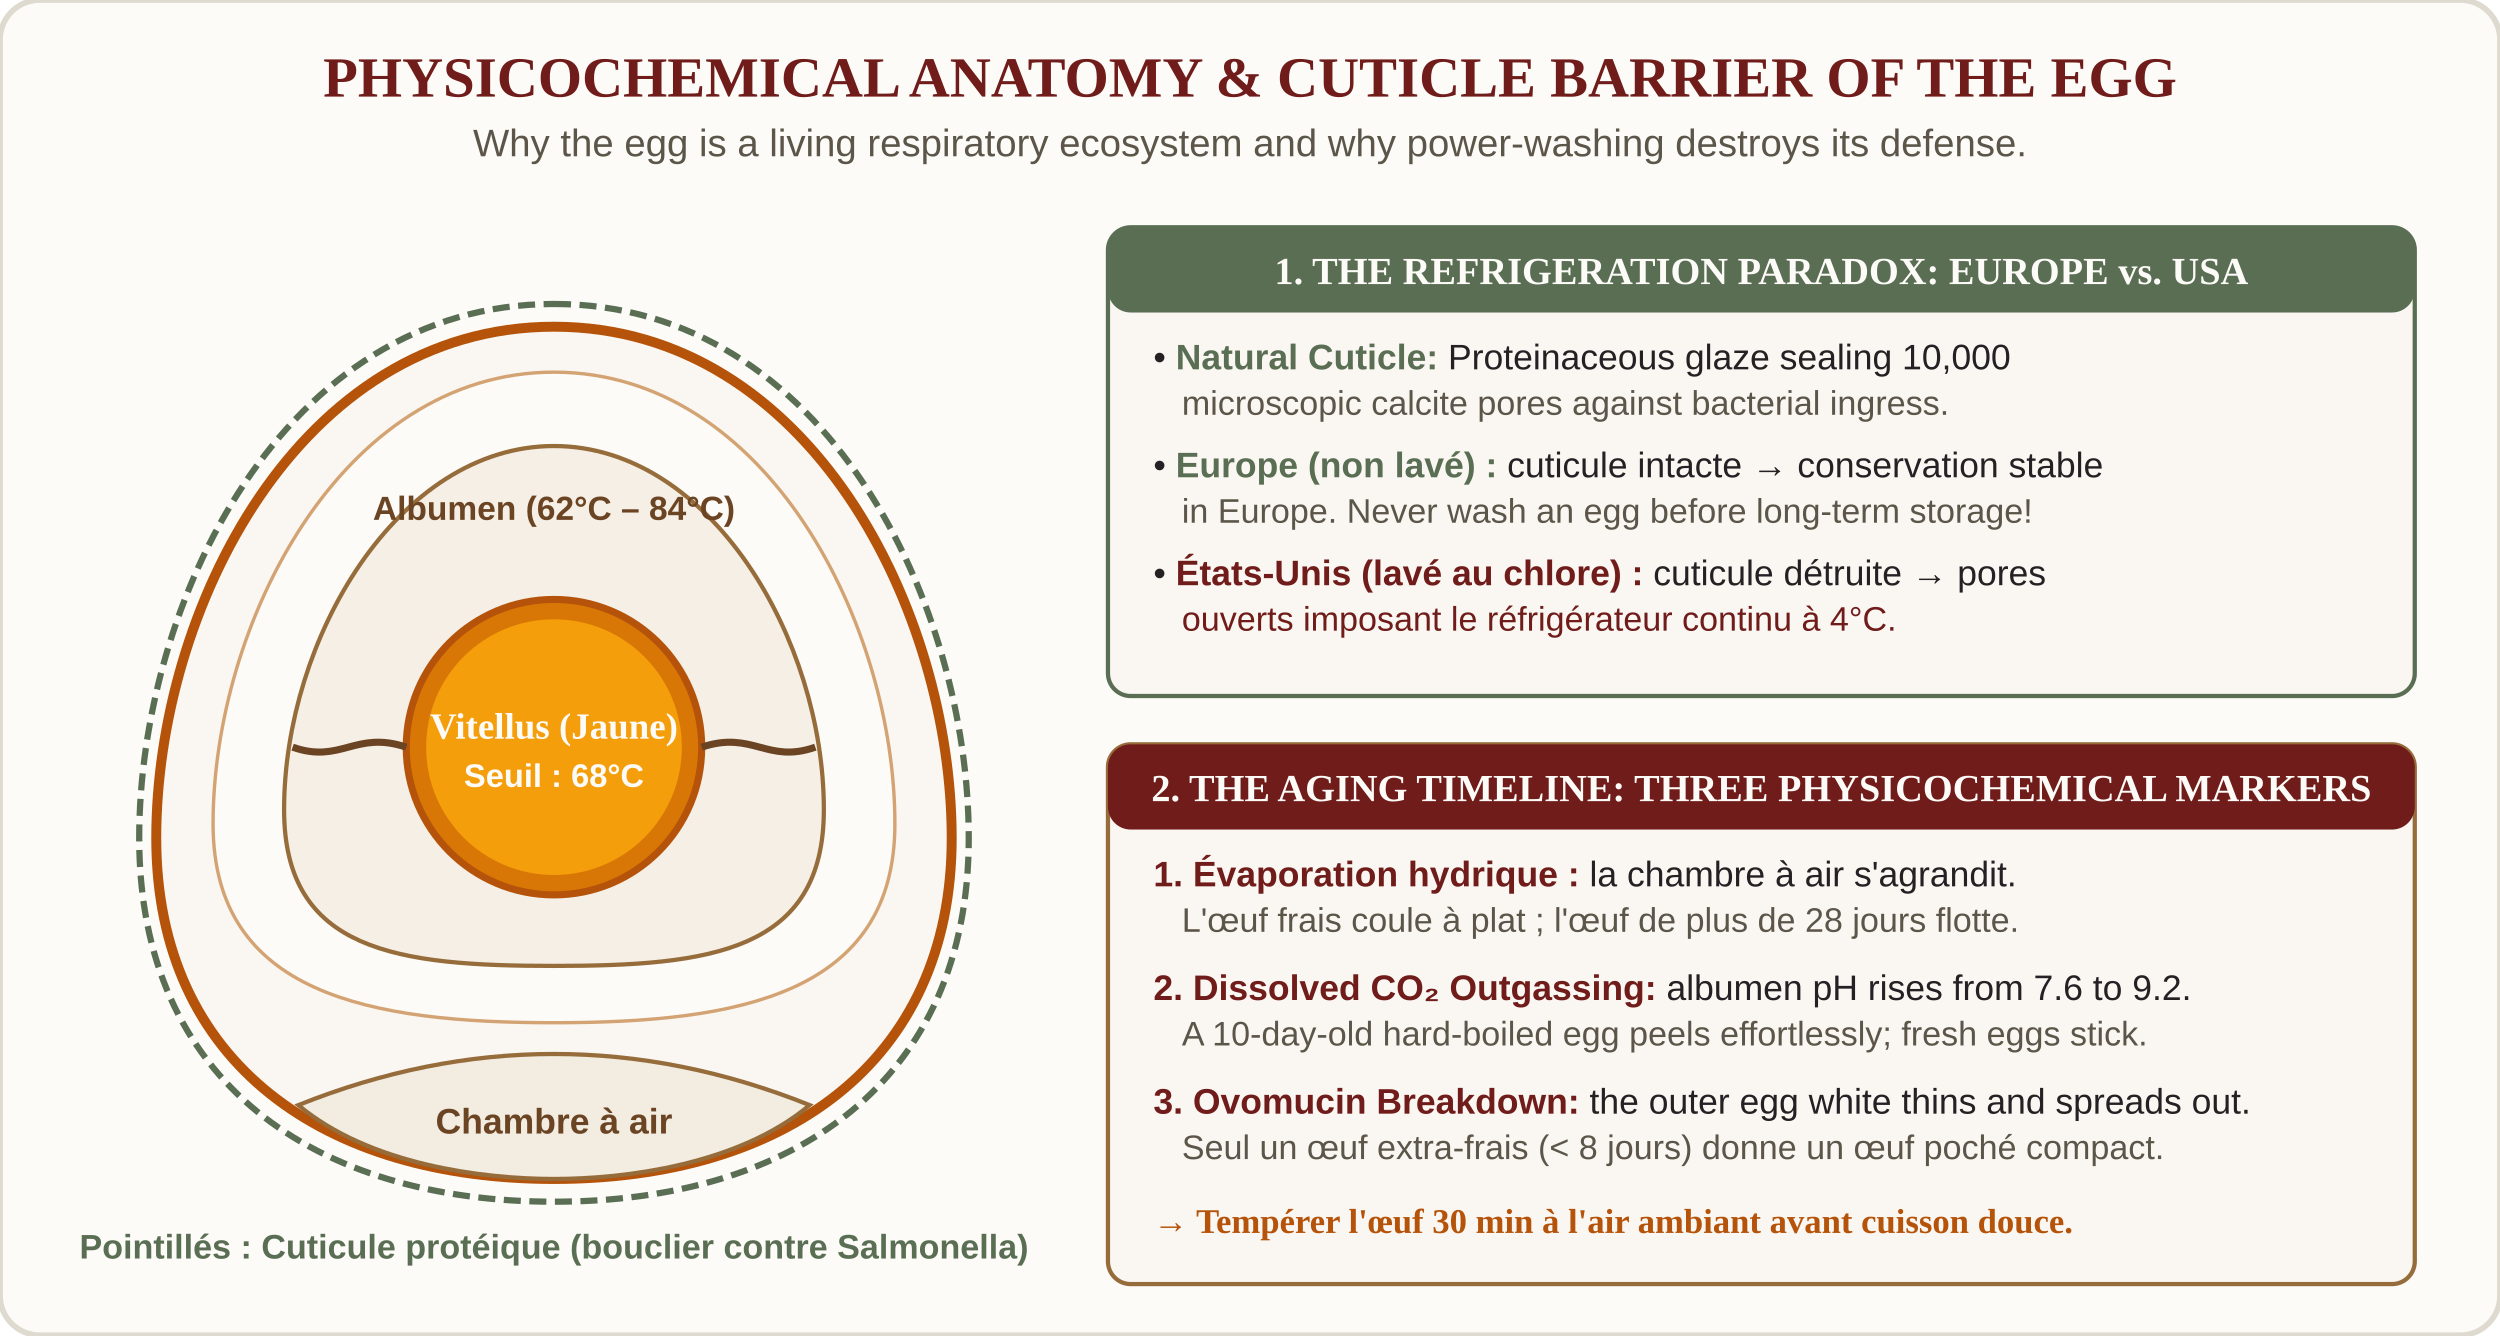
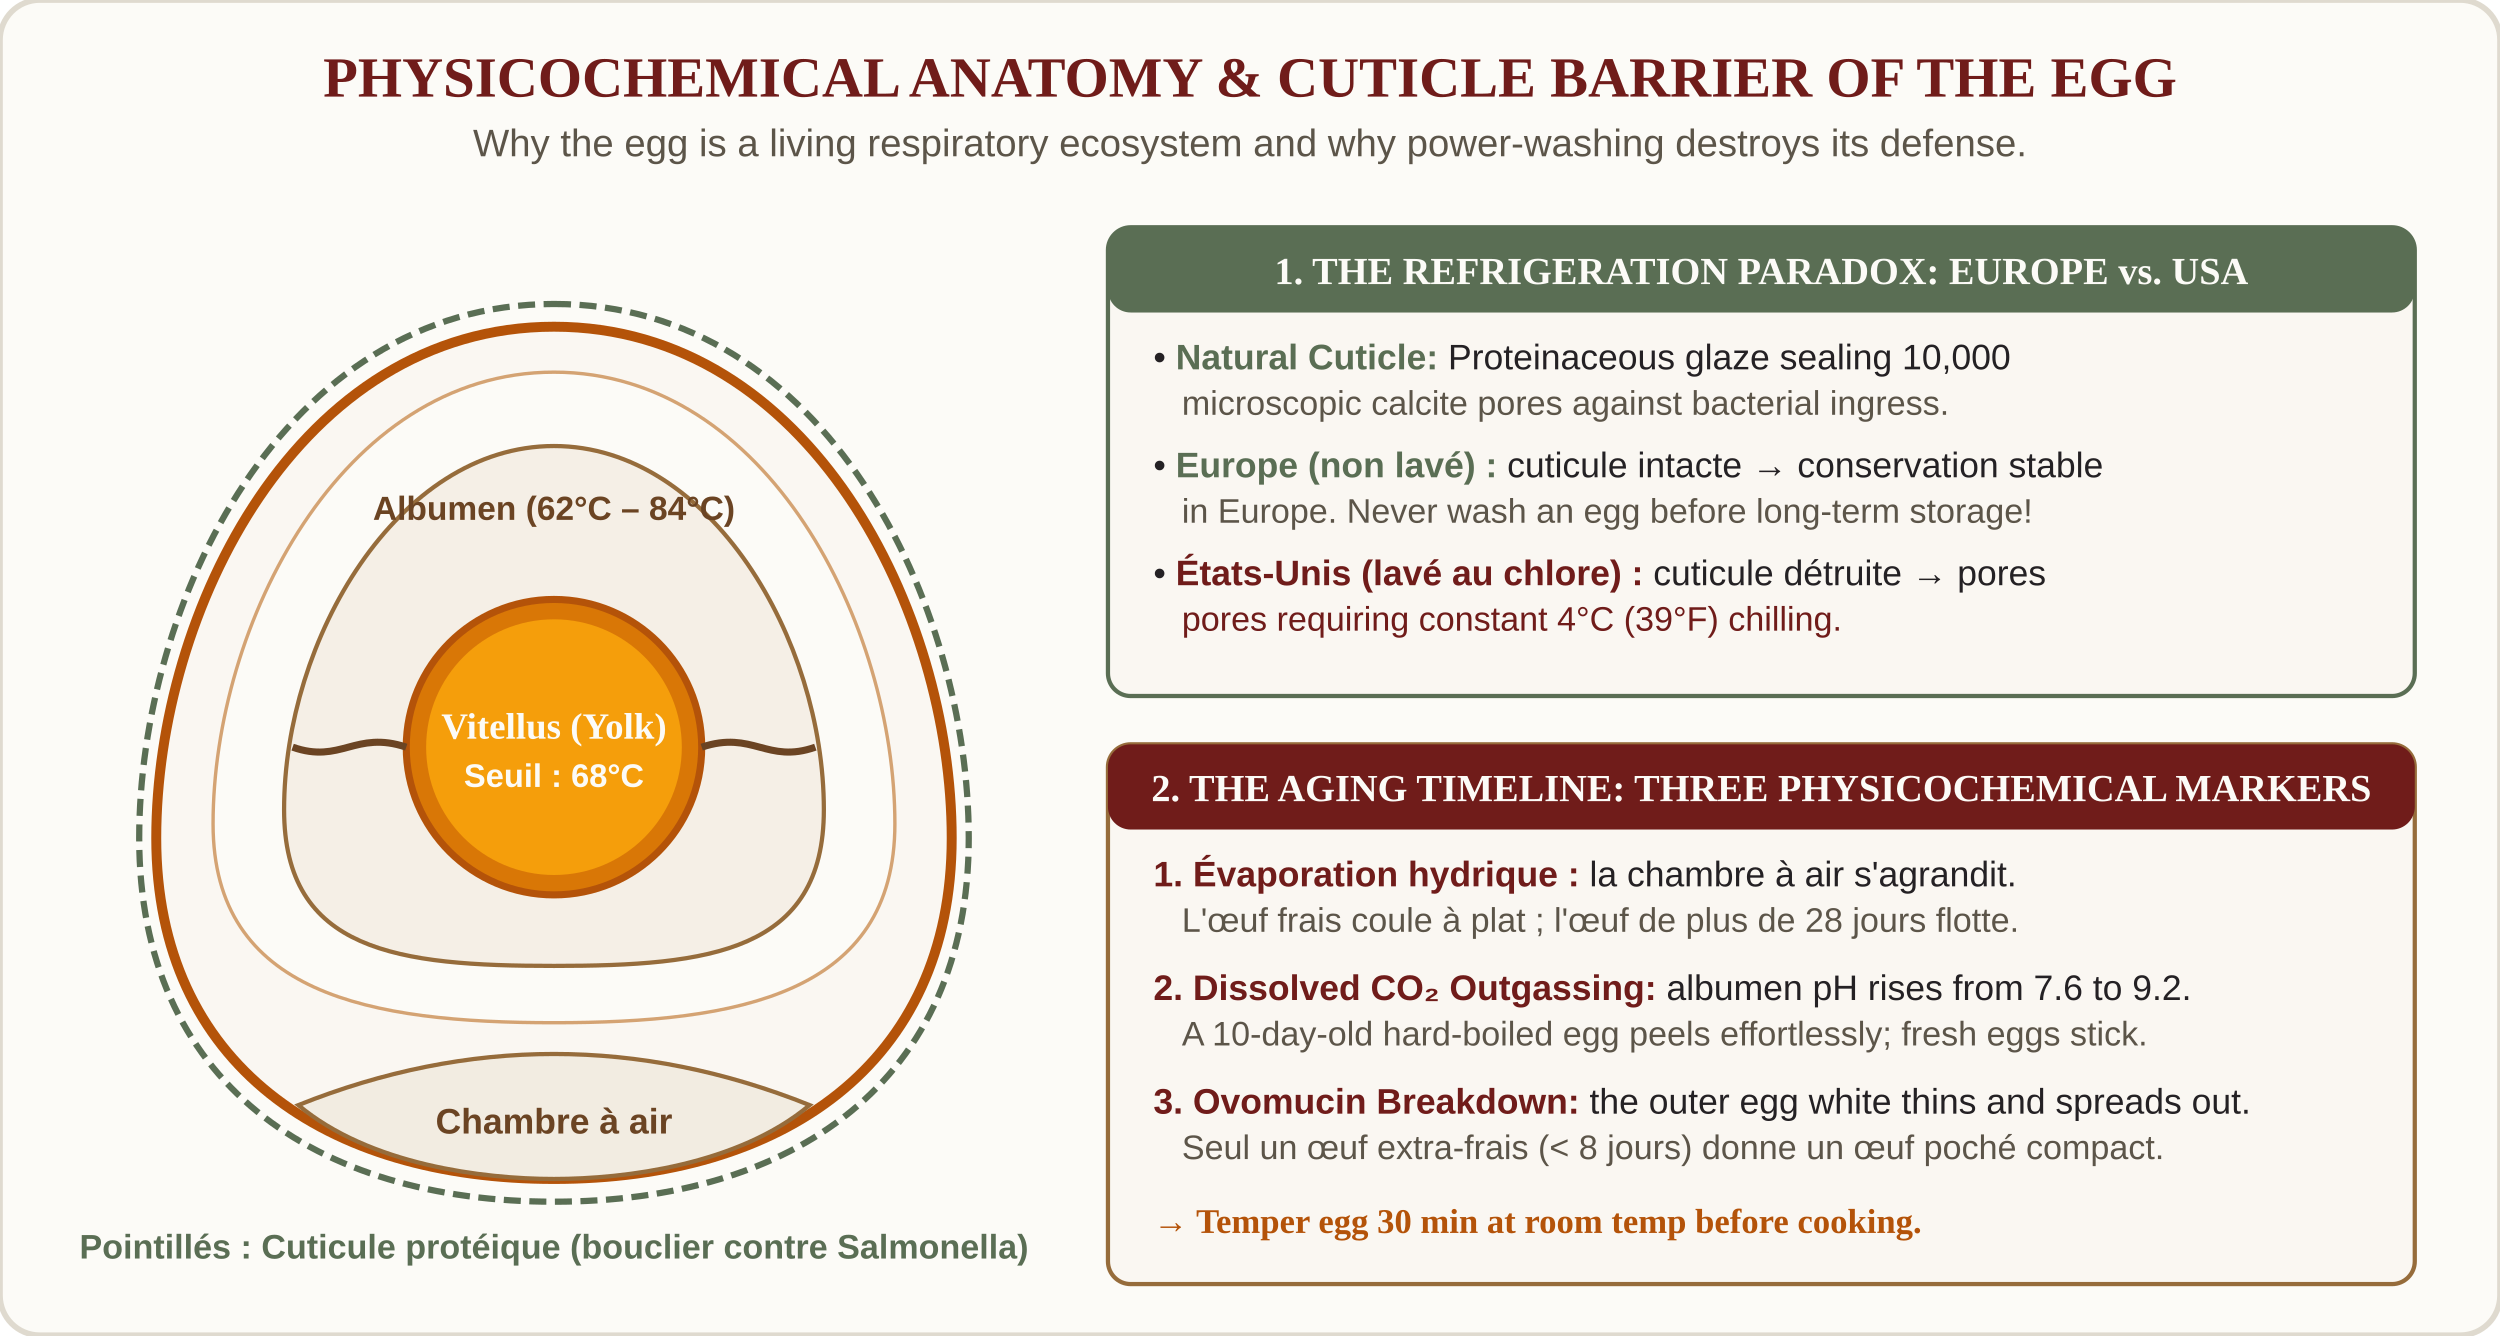
<svg xmlns="http://www.w3.org/2000/svg" viewBox="0 0 880 470" width="100%" height="100%">
  <rect width="880" height="470" rx="14" fill="#FCFBF7" stroke="#DFDACF" stroke-width="2" />
  <text x="440" y="34" font-family="Liberation Serif, Georgia, serif" font-size="20" font-weight="bold" fill="#701C1A" text-anchor="middle">PHYSICOCHEMICAL ANATOMY &amp; CUTICLE BARRIER OF THE EGG</text>
  <text x="440" y="55" font-family="Liberation Sans, Arial, sans-serif" font-size="13.5" fill="#5C5549" text-anchor="middle">Why the egg is a living respiratory ecosystem and why power-washing destroys its defense.</text>
  <g transform="translate(55, 95)">
    <path d="M 140 12 C 236 12 286 118 286 200 C 286 286 224 328 140 328 C 56 328 -6 286 -6 200 C -6 118 44 12 140 12 Z" fill="none" stroke="#5A6E54" stroke-width="2.2" stroke-dasharray="6,3" />
    <path d="M 140 20 C 230 20 280 120 280 200 C 280 280 220 320 140 320 C 60 320 0 280 0 200 C 0 120 50 20 140 20 Z" fill="#FAF7F2" stroke="#B45309" stroke-width="3.5" />
    <path d="M 50 294 Q 140 258 230 294 C 205 315 165 320 140 320 C 115 320 75 315 50 294 Z" fill="#F2ECE1" stroke="#966C3B" stroke-width="1.5" />
    <text x="140" y="304" font-family="Liberation Sans, Arial, sans-serif" font-size="12.5" font-weight="bold" fill="#6B4423" text-anchor="middle">Chambre à air</text>
    <path d="M 140 36 C 215 36 260 125 260 195 C 260 255 205 265 140 265 C 75 265 20 255 20 195 C 20 125 65 36 140 36 Z" fill="#FCFBF7" stroke="#D4A373" stroke-width="1.2" />
    <path d="M 140 62 C 195 62 235 130 235 190 C 235 240 195 245 140 245 C 85 245 45 240 45 190 C 45 130 85 62 140 62 Z" fill="#F5EFE6" stroke="#966C3B" stroke-width="1.5" />
    <text x="140" y="88" font-family="Liberation Sans, Arial, sans-serif" font-size="11.8" font-weight="bold" fill="#6B4423" text-anchor="middle">Albumen (62°C – 84°C)</text>
    <circle cx="140" cy="168" r="52" fill="#D97706" stroke="#B45309" stroke-width="2.5" />
    <circle cx="140" cy="168" r="45" fill="#F59E0B" />
-     <text x="140" y="165" font-family="Liberation Serif, Georgia, serif" font-size="13" font-weight="bold" fill="#FCFBF7" text-anchor="middle">Vitellus (Jaune)</text>
+     <text x="140" y="165" font-family="Liberation Serif, Georgia, serif" font-size="13" font-weight="bold" fill="#FCFBF7" text-anchor="middle">Vitellus (Yolk)</text>
    <text x="140" y="182" font-family="Liberation Sans, Arial, sans-serif" font-size="11.5" font-weight="bold" fill="#FCFBF7" text-anchor="middle">Seuil : 68°C</text>
    <path d="M 88 168 C 70 162 65 174 48 168" fill="none" stroke="#6B4423" stroke-width="2.5" />
    <path d="M 192 168 C 210 162 215 174 232 168" fill="none" stroke="#6B4423" stroke-width="2.5" />
    <text x="140" y="348" font-family="Liberation Sans, Arial, sans-serif" font-size="12" font-weight="bold" fill="#5A6E54" text-anchor="middle">Pointillés : Cuticule protéique (bouclier contre Salmonella)</text>
  </g>
  <g transform="translate(390, 80)">
    <rect width="460" height="165" rx="8" fill="#FAF7F2" stroke="#5A6E54" stroke-width="1.5" />
    <rect width="460" height="30" rx="8" fill="#5A6E54" />
    <text x="230" y="20" font-family="Liberation Serif, Georgia, serif" font-size="13.5" font-weight="bold" fill="#FCFBF7" text-anchor="middle">1. THE REFRIGERATION PARADOX: EUROPE vs. USA</text>
    <text x="16" y="50" font-family="Liberation Sans, Arial, sans-serif" font-size="12.5" fill="#242124">• <tspan font-weight="bold" fill="#5A6E54">Natural Cuticle:</tspan> Proteinaceous glaze sealing 10,000</text>
    <text x="26" y="66" font-family="Liberation Sans, Arial, sans-serif" font-size="12.0" fill="#5C5549">microscopic calcite pores against bacterial ingress.</text>
    <text x="16" y="88" font-family="Liberation Sans, Arial, sans-serif" font-size="12.5" fill="#242124">• <tspan font-weight="bold" fill="#5A6E54">Europe (non lavé) :</tspan> cuticule intacte → conservation stable</text>
    <text x="26" y="104" font-family="Liberation Sans, Arial, sans-serif" font-size="12.0" fill="#5C5549">in Europe. Never wash an egg before long-term storage!</text>
    <text x="16" y="126" font-family="Liberation Sans, Arial, sans-serif" font-size="12.5" fill="#242124">• <tspan font-weight="bold" fill="#701C1A">États-Unis (lavé au chlore) :</tspan> cuticule détruite → pores</text>
-     <text x="26" y="142" font-family="Liberation Sans, Arial, sans-serif" font-size="12.0" fill="#701C1A">ouverts imposant le réfrigérateur continu à 4°C.</text>
+     <text x="26" y="142" font-family="Liberation Sans, Arial, sans-serif" font-size="12.0" fill="#701C1A">pores requiring constant 4°C (39°F) chilling.</text>
    <rect y="182" width="460" height="190" rx="8" fill="#FAF7F2" stroke="#966C3B" stroke-width="1.5" />
    <rect y="182" width="460" height="30" rx="8" fill="#701C1A" />
    <text x="230" y="202" font-family="Liberation Serif, Georgia, serif" font-size="13.5" font-weight="bold" fill="#FCFBF7" text-anchor="middle">2. THE AGING TIMELINE: THREE PHYSICOCHEMICAL MARKERS</text>
    <text x="16" y="232" font-family="Liberation Sans, Arial, sans-serif" font-size="12.5" fill="#242124">
      <tspan font-weight="bold" fill="#701C1A">1. Évaporation hydrique :</tspan> la chambre à air s'agrandit.</text>
    <text x="26" y="248" font-family="Liberation Sans, Arial, sans-serif" font-size="12.0" fill="#5C5549">L'œuf frais coule à plat ; l'œuf de plus de 28 jours flotte.</text>
    <text x="16" y="272" font-family="Liberation Sans, Arial, sans-serif" font-size="12.5" fill="#242124">
      <tspan font-weight="bold" fill="#701C1A">2. Dissolved CO₂ Outgassing:</tspan> albumen pH rises from 7.6 to 9.2.</text>
    <text x="26" y="288" font-family="Liberation Sans, Arial, sans-serif" font-size="12.0" fill="#5C5549">A 10-day-old hard-boiled egg peels effortlessly; fresh eggs stick.</text>
    <text x="16" y="312" font-family="Liberation Sans, Arial, sans-serif" font-size="12.5" fill="#242124">
      <tspan font-weight="bold" fill="#701C1A">3. Ovomucin Breakdown:</tspan> the outer egg white thins and spreads out.</text>
    <text x="26" y="328" font-family="Liberation Sans, Arial, sans-serif" font-size="12.0" fill="#5C5549">Seul un œuf extra-frais (&lt; 8 jours) donne un œuf poché compact.</text>
-     <text x="16" y="354" font-family="Liberation Serif, Georgia, serif" font-size="12.2" font-weight="bold" fill="#B45309">→ Tempérer l'œuf 30 min à l'air ambiant avant cuisson douce.</text>
+     <text x="16" y="354" font-family="Liberation Serif, Georgia, serif" font-size="12.2" font-weight="bold" fill="#B45309">→ Temper egg 30 min at room temp before cooking.</text>
  </g>
</svg>
